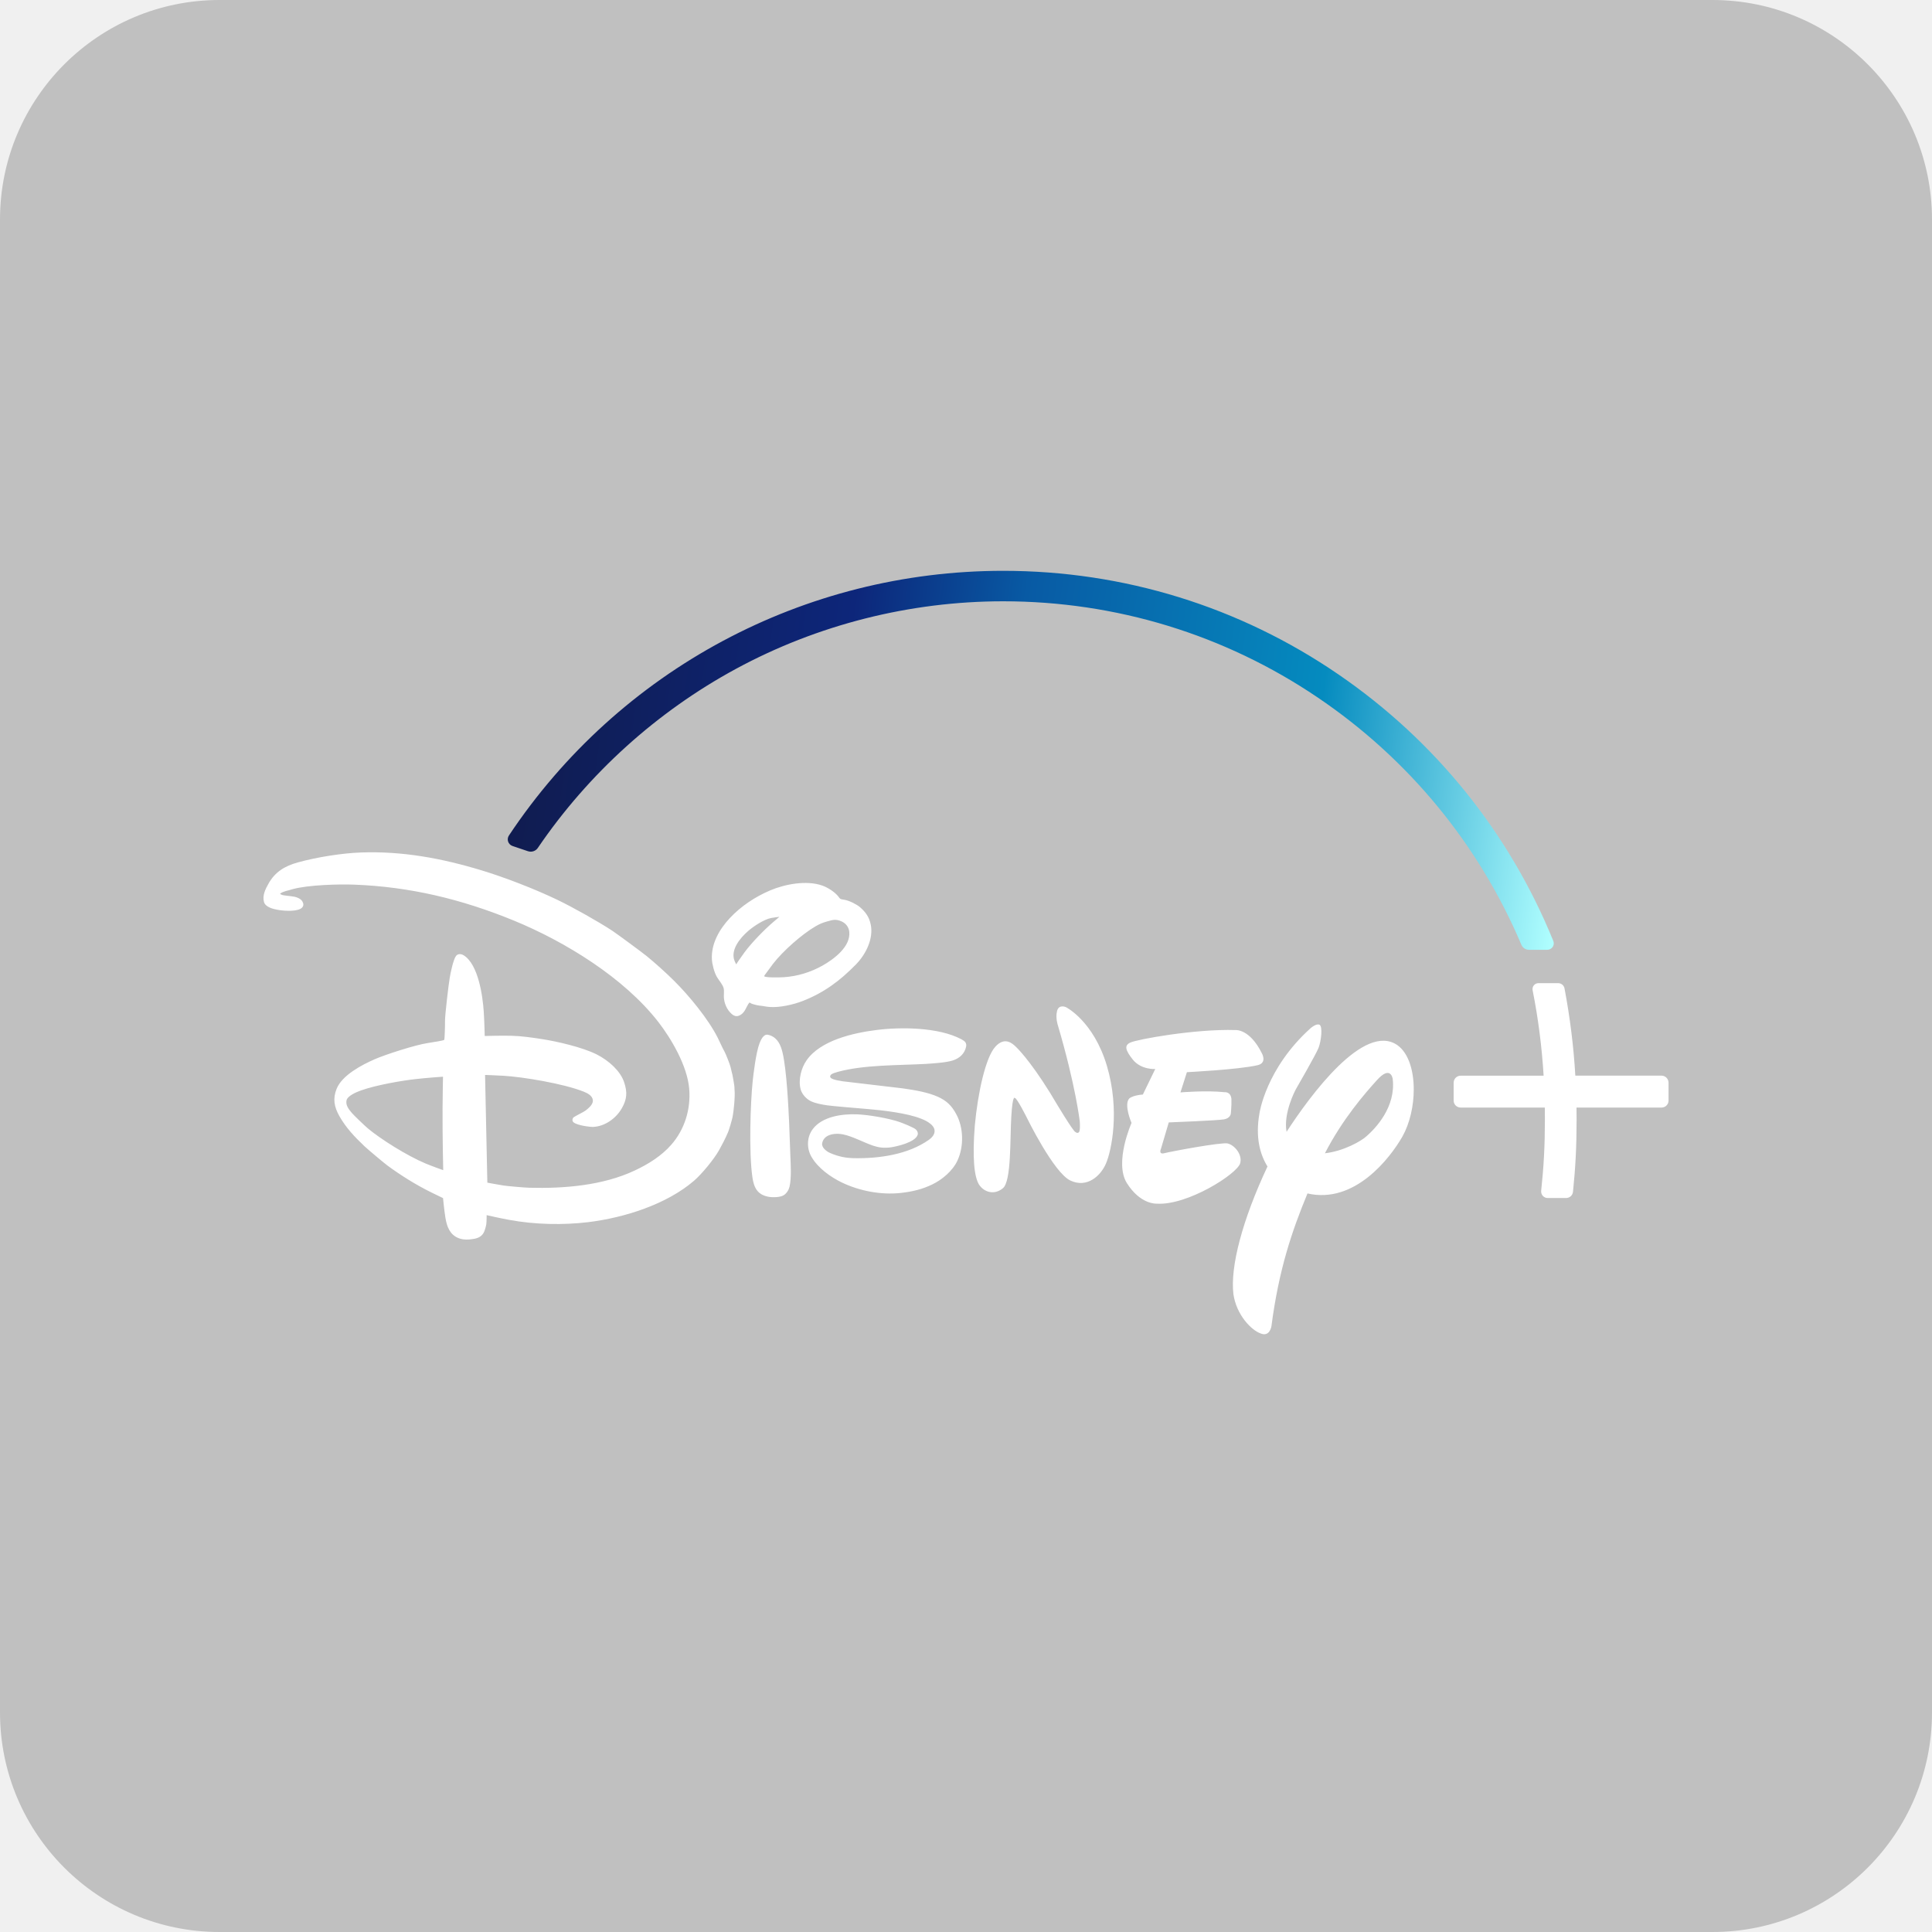
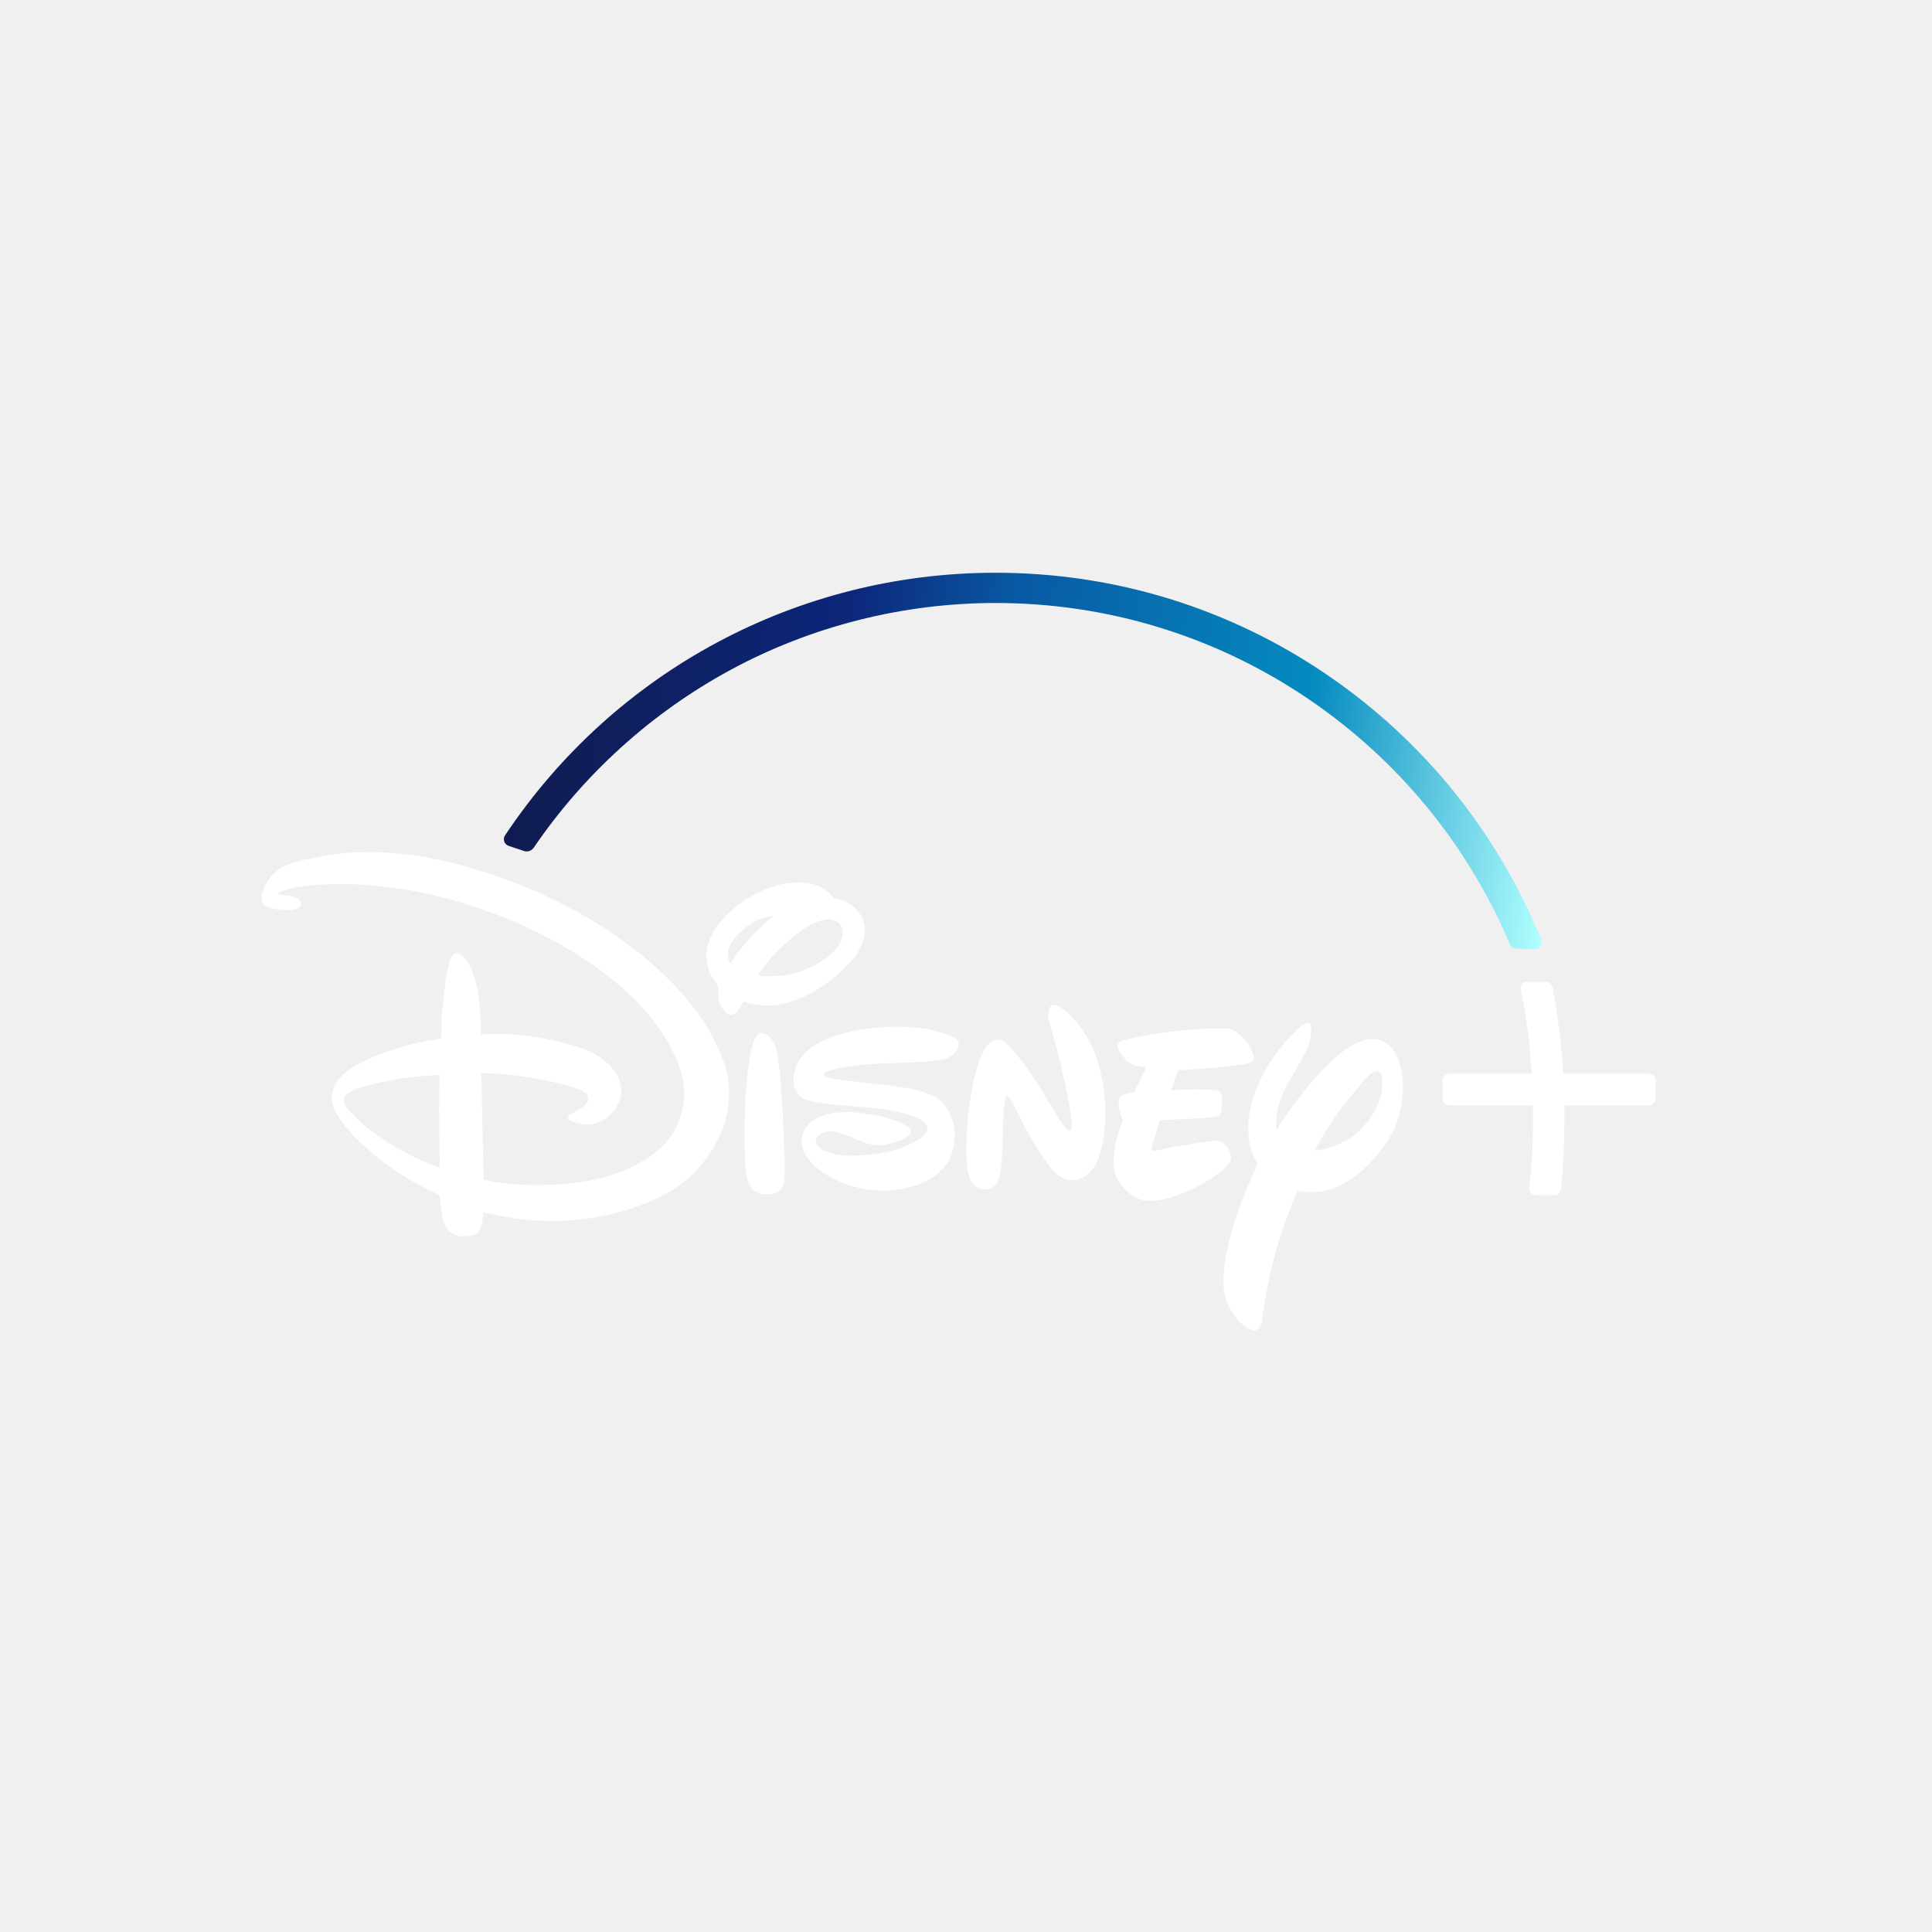
- <svg xmlns="http://www.w3.org/2000/svg" width="44" height="44" viewBox="0 0 44 44" fill="none">
-   <rect width="44" height="44" rx="5" fill="black" fill-opacity="0.2" />
-   <path d="M20.527 24.783C20.545 24.785 20.549 24.786 20.566 24.788C20.854 24.828 21.138 24.88 21.354 24.976C21.555 25.065 21.673 25.177 21.78 25.378C21.944 25.681 21.955 26.106 21.807 26.428C21.697 26.667 21.454 26.868 21.233 26.974C21.003 27.086 20.777 27.139 20.518 27.168C20.064 27.218 19.573 27.124 19.165 26.927C18.923 26.809 18.628 26.605 18.479 26.343C18.37 26.152 18.373 25.902 18.506 25.72C18.719 25.429 19.173 25.365 19.516 25.378C19.777 25.388 20.247 25.468 20.495 25.556C20.564 25.581 20.817 25.68 20.861 25.725C20.892 25.757 20.913 25.803 20.899 25.845C20.842 26.018 20.421 26.109 20.299 26.128C19.974 26.178 19.805 26.055 19.435 25.908C19.343 25.872 19.221 25.832 19.128 25.824C18.959 25.808 18.757 25.855 18.724 26.038C18.709 26.133 18.819 26.221 18.904 26.258C19.102 26.343 19.264 26.374 19.459 26.377C20.036 26.386 20.684 26.291 21.157 25.957C21.221 25.911 21.285 25.843 21.285 25.758C21.287 25.586 20.986 25.481 20.986 25.481C20.668 25.349 20.081 25.284 19.778 25.259C19.461 25.232 18.961 25.191 18.841 25.173C18.717 25.155 18.583 25.131 18.476 25.083C18.369 25.034 18.264 24.925 18.233 24.805C18.177 24.589 18.248 24.323 18.368 24.15C18.683 23.696 19.422 23.524 19.974 23.456C20.508 23.389 21.372 23.39 21.896 23.669C21.977 23.712 22.019 23.753 22.002 23.839C21.968 24.002 21.845 24.106 21.697 24.152C21.542 24.202 21.221 24.221 21.079 24.23C20.447 24.265 19.683 24.247 19.08 24.411C19.033 24.425 18.951 24.447 18.925 24.476C18.831 24.578 19.1 24.608 19.158 24.619C19.175 24.624 19.178 24.624 19.196 24.626L20.527 24.783ZM16.765 21.963C16.765 21.963 16.867 21.808 16.954 21.691C17.111 21.478 17.395 21.183 17.609 21C17.674 20.944 17.751 20.88 17.751 20.88C17.751 20.88 17.631 20.893 17.562 20.907C17.4 20.938 17.162 21.096 17.043 21.199C16.847 21.367 16.631 21.64 16.729 21.882C16.74 21.909 16.752 21.936 16.765 21.963ZM17.855 22.255C18.165 22.233 18.456 22.144 18.726 21.994C18.991 21.846 19.381 21.556 19.341 21.216C19.328 21.106 19.256 21.023 19.165 20.984C19.047 20.933 18.985 20.941 18.834 20.986C18.725 21.018 18.675 21.038 18.572 21.097C18.268 21.274 17.836 21.652 17.602 21.954C17.548 22.025 17.494 22.105 17.451 22.159C17.424 22.193 17.403 22.224 17.405 22.232C17.415 22.266 17.734 22.263 17.855 22.255ZM17.066 22.834C17.034 22.868 17 22.95 16.965 23.009C16.947 23.04 16.912 23.081 16.889 23.097C16.808 23.157 16.74 23.159 16.662 23.091C16.553 22.994 16.49 22.845 16.485 22.7C16.483 22.636 16.494 22.566 16.482 22.512C16.462 22.422 16.372 22.329 16.323 22.243C16.266 22.141 16.219 21.964 16.213 21.849C16.194 21.492 16.382 21.164 16.626 20.904C16.872 20.642 17.195 20.424 17.545 20.276C17.876 20.137 18.361 20.042 18.724 20.167C18.843 20.208 19.007 20.309 19.09 20.414C19.108 20.436 19.122 20.46 19.14 20.471C19.156 20.482 19.199 20.486 19.232 20.492C19.348 20.512 19.515 20.6 19.583 20.658C19.72 20.776 19.795 20.889 19.83 21.053C19.9 21.383 19.71 21.745 19.493 21.965C19.123 22.344 18.757 22.611 18.283 22.796C18.075 22.878 17.751 22.954 17.515 22.932C17.441 22.926 17.366 22.907 17.295 22.902C17.258 22.899 17.125 22.865 17.111 22.855C17.093 22.841 17.07 22.83 17.066 22.834ZM17.489 23.566C17.504 23.568 17.526 23.575 17.545 23.582C17.711 23.645 17.78 23.799 17.821 23.968C17.916 24.36 17.956 25.228 17.972 25.567C17.983 25.822 17.99 26.073 18 26.325C18.009 26.538 18.026 26.822 17.982 27.022C17.966 27.094 17.918 27.177 17.849 27.22C17.77 27.271 17.59 27.274 17.492 27.254C17.248 27.204 17.169 27.047 17.135 26.807C17.052 26.233 17.092 25.106 17.141 24.631C17.157 24.474 17.216 23.971 17.298 23.76C17.326 23.689 17.386 23.545 17.489 23.566ZM10.089 24.521C10.089 24.521 9.727 24.546 9.478 24.574C9.161 24.608 8.565 24.711 8.221 24.834C8.118 24.871 7.909 24.958 7.891 25.064C7.871 25.174 7.94 25.26 8.015 25.349C8.059 25.401 8.308 25.64 8.377 25.698C8.669 25.942 9.261 26.317 9.697 26.5C9.847 26.562 10.094 26.65 10.094 26.65C10.094 26.65 10.076 25.945 10.079 25.25C10.081 24.884 10.089 24.521 10.089 24.521ZM16.728 24.802C16.748 24.991 16.7 25.349 16.691 25.396C16.676 25.505 16.594 25.757 16.58 25.787C16.514 25.94 16.448 26.065 16.379 26.19C16.26 26.404 15.978 26.742 15.81 26.887C15.187 27.426 14.223 27.733 13.395 27.834C12.833 27.901 12.188 27.892 11.593 27.781C11.388 27.744 11.083 27.674 11.083 27.674C11.083 27.674 11.084 27.796 11.075 27.881C11.07 27.921 11.04 28.023 11.024 28.057C10.981 28.146 10.91 28.192 10.806 28.212C10.682 28.235 10.549 28.243 10.434 28.194C10.245 28.114 10.177 27.937 10.144 27.733C10.117 27.57 10.09 27.286 10.09 27.286C10.09 27.286 9.948 27.219 9.83 27.16C9.468 26.982 9.124 26.765 8.822 26.543C8.739 26.481 8.381 26.18 8.302 26.106C8.08 25.895 7.88 25.686 7.728 25.417C7.61 25.207 7.576 25.021 7.666 24.798C7.79 24.488 8.235 24.254 8.539 24.121C8.762 24.023 9.457 23.796 9.745 23.754C9.882 23.734 10.093 23.697 10.106 23.688C10.111 23.684 10.115 23.68 10.119 23.676C10.126 23.667 10.137 23.36 10.135 23.247C10.132 23.137 10.216 22.412 10.244 22.258C10.258 22.175 10.321 21.856 10.385 21.772C10.427 21.716 10.501 21.72 10.561 21.757C10.892 21.963 10.993 22.677 11.017 23.04C11.032 23.261 11.039 23.594 11.039 23.594C11.039 23.594 11.419 23.583 11.653 23.589C11.88 23.595 12.13 23.631 12.365 23.668C12.667 23.716 13.255 23.845 13.592 24.015C13.869 24.156 14.129 24.393 14.213 24.644C14.291 24.874 14.28 25.034 14.161 25.241C14.027 25.476 13.773 25.65 13.517 25.664C13.44 25.669 13.152 25.631 13.064 25.562C13.029 25.535 13.031 25.485 13.056 25.452C13.065 25.44 13.2 25.369 13.279 25.327C13.317 25.307 13.352 25.282 13.383 25.254C13.449 25.196 13.508 25.132 13.502 25.057C13.493 24.959 13.39 24.899 13.292 24.861C12.831 24.678 11.912 24.526 11.468 24.5C11.294 24.49 11.047 24.481 11.047 24.481L11.099 26.934C11.099 26.934 11.303 26.973 11.465 26.999C11.557 27.013 11.949 27.048 12.053 27.05C12.845 27.071 13.73 27 14.457 26.657C14.777 26.507 15.07 26.32 15.291 26.067C15.584 25.731 15.737 25.273 15.696 24.794C15.652 24.27 15.284 23.649 14.99 23.271C14.213 22.272 12.881 21.45 11.709 20.968C10.513 20.477 9.331 20.194 8.062 20.147C7.734 20.134 7.021 20.151 6.66 20.251C6.609 20.265 6.557 20.283 6.509 20.293C6.471 20.303 6.411 20.328 6.395 20.341C6.386 20.348 6.377 20.358 6.377 20.358C6.377 20.358 6.399 20.371 6.421 20.38C6.459 20.396 6.62 20.406 6.703 20.422C6.777 20.436 6.855 20.475 6.886 20.529C6.915 20.581 6.918 20.622 6.884 20.665C6.802 20.765 6.494 20.748 6.359 20.726C6.218 20.704 6.043 20.661 6.011 20.538C5.973 20.394 6.042 20.253 6.116 20.122C6.265 19.86 6.478 19.724 6.79 19.639C7.233 19.517 7.793 19.431 8.212 19.415C9.16 19.38 10.057 19.545 10.975 19.824C11.5 19.983 12.188 20.25 12.692 20.492C13.054 20.666 13.623 20.987 13.943 21.196C14.044 21.263 14.634 21.697 14.726 21.773C14.917 21.929 15.168 22.154 15.349 22.334C15.699 22.681 16.135 23.214 16.347 23.637C16.398 23.738 16.438 23.837 16.503 23.955C16.526 23.995 16.623 24.235 16.639 24.305C16.655 24.373 16.678 24.474 16.681 24.478C16.686 24.515 16.731 24.722 16.728 24.802ZM28.642 24.259C28.198 24.361 27.031 24.418 27.031 24.418L26.884 24.879C26.884 24.879 27.467 24.829 27.891 24.874C27.891 24.874 28.029 24.858 28.045 25.03C28.05 25.19 28.031 25.363 28.031 25.363C28.031 25.363 28.022 25.467 27.875 25.493C27.715 25.52 26.618 25.562 26.618 25.562L26.44 26.163C26.44 26.163 26.374 26.302 26.522 26.262C26.66 26.226 27.809 26.01 27.959 26.041C28.119 26.081 28.297 26.295 28.245 26.49C28.184 26.731 27.037 27.463 26.338 27.412C26.338 27.412 25.971 27.436 25.661 26.94C25.372 26.468 25.77 25.574 25.77 25.574C25.77 25.574 25.587 25.157 25.72 25.015C25.72 25.015 25.799 24.944 26.028 24.927L26.31 24.346C26.31 24.346 25.989 24.368 25.799 24.132C25.621 23.908 25.606 23.806 25.742 23.744C25.888 23.672 27.222 23.429 28.14 23.459C28.14 23.459 28.459 23.428 28.735 23.982C28.735 23.982 28.869 24.205 28.642 24.259ZM25.189 26.496C25.072 26.773 24.761 27.068 24.375 26.885C23.994 26.701 23.387 25.458 23.387 25.458C23.387 25.458 23.156 24.995 23.112 25.007C23.112 25.007 23.062 24.916 23.032 25.423C23 25.927 23.038 26.91 22.837 27.064C22.646 27.22 22.416 27.158 22.296 26.977C22.187 26.798 22.142 26.374 22.201 25.629C22.271 24.882 22.445 24.088 22.666 23.84C22.887 23.595 23.065 23.773 23.134 23.838C23.134 23.838 23.43 24.106 23.918 24.894L24.005 25.039C24.005 25.039 24.448 25.784 24.494 25.782C24.494 25.782 24.531 25.816 24.563 25.792C24.61 25.778 24.591 25.54 24.591 25.54C24.591 25.54 24.499 24.729 24.094 23.356C24.094 23.356 24.033 23.184 24.074 23.024C24.115 22.862 24.278 22.938 24.278 22.938C24.278 22.938 24.905 23.253 25.209 24.274C25.512 25.296 25.309 26.217 25.189 26.496ZM31.939 25.884C31.654 26.383 30.848 27.426 29.777 27.18C29.423 28.037 29.126 28.905 28.956 30.203C28.956 30.203 28.919 30.456 28.709 30.368C28.501 30.295 28.159 29.95 28.09 29.472C28.015 28.844 28.295 27.783 28.866 26.566C28.699 26.295 28.586 25.908 28.683 25.357C28.683 25.357 28.826 24.333 29.854 23.411C29.854 23.411 29.977 23.305 30.049 23.337C30.127 23.37 30.091 23.703 30.029 23.865C29.964 24.026 29.506 24.818 29.506 24.818C29.506 24.818 29.221 25.353 29.301 25.776C29.84 24.947 31.065 23.276 31.825 23.803C32.08 23.985 32.197 24.382 32.197 24.81C32.198 25.186 32.107 25.585 31.939 25.884ZM31.718 24.572C31.718 24.572 31.675 24.243 31.353 24.606C31.076 24.912 30.577 25.486 30.174 26.265C30.596 26.218 31.003 25.989 31.127 25.872C31.327 25.695 31.793 25.213 31.718 24.572ZM37.84 24.497H35.877C35.838 23.83 35.757 23.18 35.631 22.511C35.624 22.477 35.607 22.447 35.581 22.425C35.554 22.403 35.521 22.391 35.487 22.391H35.035C35.015 22.391 34.996 22.395 34.978 22.404C34.961 22.412 34.945 22.424 34.932 22.44C34.92 22.455 34.911 22.473 34.906 22.492C34.901 22.511 34.901 22.531 34.904 22.55C35.033 23.198 35.114 23.835 35.155 24.498H33.266C33.178 24.498 33.106 24.569 33.106 24.657V25.065C33.106 25.107 33.123 25.148 33.153 25.178C33.183 25.207 33.224 25.224 33.266 25.224H35.182C35.183 25.325 35.184 25.415 35.184 25.5C35.184 26.088 35.158 26.573 35.099 27.12C35.097 27.141 35.099 27.162 35.106 27.182C35.112 27.201 35.123 27.22 35.137 27.235C35.151 27.251 35.168 27.263 35.186 27.271C35.205 27.28 35.226 27.284 35.246 27.284H35.666C35.706 27.284 35.743 27.27 35.773 27.243C35.802 27.217 35.82 27.18 35.824 27.141C35.881 26.59 35.906 26.1 35.906 25.5C35.906 25.416 35.905 25.325 35.904 25.224H37.84C37.928 25.224 38 25.153 38 25.065V24.657C37.999 24.614 37.983 24.574 37.953 24.544C37.923 24.514 37.882 24.497 37.84 24.497Z" fill="white" />
-   <path d="M11.591 19.027C11.577 19.048 11.568 19.071 11.565 19.095C11.562 19.119 11.564 19.144 11.572 19.167C11.58 19.19 11.593 19.211 11.611 19.229C11.628 19.246 11.649 19.259 11.672 19.267L12.024 19.386C12.044 19.392 12.066 19.396 12.087 19.396C12.119 19.396 12.151 19.388 12.179 19.373C12.208 19.358 12.232 19.336 12.25 19.309C13.402 17.616 14.963 16.206 16.762 15.232C18.619 14.226 20.723 13.694 22.847 13.694C25.413 13.694 27.889 14.451 30.007 15.883C32.074 17.279 33.679 19.228 34.649 21.518C34.663 21.552 34.687 21.58 34.717 21.6C34.748 21.62 34.783 21.631 34.819 21.631H35.239C35.264 21.631 35.287 21.625 35.308 21.613C35.329 21.602 35.347 21.586 35.361 21.566C35.374 21.546 35.383 21.523 35.385 21.499C35.388 21.475 35.384 21.451 35.375 21.429C34.375 18.967 32.684 16.868 30.483 15.36C28.231 13.816 25.591 13 22.847 13C18.312 13 14.104 15.253 11.591 19.027Z" fill="url(#paint0_linear_11_34)" />
+ <svg xmlns="http://www.w3.org/2000/svg" width="64" height="64" viewBox="0 0 64 64" fill="none">
+   <path d="M29.629 35.981C29.654 35.984 29.66 35.985 29.685 35.988C30.101 36.045 30.509 36.12 30.822 36.26C31.112 36.388 31.282 36.55 31.437 36.839C31.673 37.277 31.689 37.89 31.475 38.355C31.316 38.7 30.966 38.99 30.647 39.143C30.316 39.304 29.989 39.381 29.614 39.423C28.959 39.495 28.252 39.36 27.662 39.075C27.313 38.904 26.887 38.611 26.672 38.233C26.514 37.956 26.519 37.596 26.712 37.333C27.018 36.913 27.674 36.821 28.169 36.839C28.545 36.853 29.224 36.97 29.582 37.097C29.681 37.133 30.047 37.275 30.11 37.341C30.155 37.386 30.185 37.452 30.164 37.513C30.083 37.763 29.475 37.895 29.299 37.922C28.83 37.994 28.586 37.816 28.052 37.605C27.919 37.553 27.743 37.495 27.608 37.483C27.366 37.46 27.073 37.528 27.026 37.792C27.003 37.929 27.163 38.056 27.285 38.11C27.572 38.233 27.805 38.277 28.087 38.281C28.919 38.295 29.855 38.158 30.537 37.675C30.63 37.608 30.721 37.511 30.722 37.388C30.725 37.14 30.291 36.989 30.291 36.989C29.832 36.797 28.984 36.704 28.547 36.668C28.089 36.629 27.367 36.569 27.194 36.544C27.016 36.518 26.822 36.482 26.668 36.413C26.513 36.343 26.361 36.186 26.316 36.013C26.236 35.7 26.338 35.316 26.512 35.066C26.967 34.412 28.033 34.164 28.83 34.065C29.601 33.969 30.847 33.97 31.604 34.372C31.721 34.435 31.781 34.493 31.756 34.618C31.707 34.853 31.531 35.004 31.317 35.07C31.093 35.142 30.629 35.169 30.425 35.182C29.512 35.233 28.409 35.207 27.54 35.444C27.471 35.463 27.354 35.495 27.316 35.538C27.179 35.685 27.568 35.728 27.651 35.745C27.676 35.751 27.681 35.751 27.707 35.754L29.629 35.981ZM24.198 31.91C24.198 31.91 24.346 31.687 24.47 31.518C24.697 31.21 25.107 30.784 25.416 30.52C25.51 30.439 25.622 30.348 25.622 30.348C25.622 30.348 25.447 30.366 25.349 30.386C25.114 30.431 24.771 30.66 24.599 30.807C24.316 31.05 24.005 31.444 24.145 31.794C24.162 31.833 24.179 31.872 24.198 31.91ZM25.772 32.331C26.219 32.3 26.638 32.172 27.029 31.955C27.411 31.741 27.974 31.323 27.916 30.833C27.898 30.674 27.794 30.554 27.663 30.498C27.492 30.424 27.403 30.436 27.185 30.501C27.027 30.547 26.955 30.575 26.806 30.661C26.367 30.916 25.744 31.461 25.407 31.897C25.329 32 25.25 32.114 25.188 32.193C25.149 32.242 25.119 32.286 25.122 32.298C25.136 32.348 25.597 32.343 25.772 32.331ZM24.633 33.168C24.587 33.217 24.538 33.334 24.487 33.42C24.46 33.465 24.41 33.524 24.377 33.547C24.26 33.633 24.162 33.637 24.049 33.538C23.892 33.399 23.8 33.183 23.794 32.973C23.791 32.882 23.806 32.781 23.789 32.703C23.76 32.573 23.63 32.439 23.56 32.314C23.477 32.167 23.41 31.912 23.402 31.746C23.374 31.231 23.645 30.757 23.998 30.383C24.353 30.004 24.818 29.689 25.323 29.475C25.801 29.274 26.501 29.137 27.026 29.319C27.197 29.377 27.435 29.523 27.554 29.675C27.58 29.706 27.6 29.741 27.626 29.757C27.65 29.772 27.711 29.778 27.759 29.787C27.927 29.816 28.168 29.943 28.266 30.027C28.464 30.198 28.572 30.361 28.622 30.597C28.723 31.073 28.448 31.596 28.136 31.914C27.601 32.461 27.073 32.845 26.389 33.113C26.089 33.231 25.621 33.34 25.28 33.31C25.174 33.301 25.066 33.273 24.962 33.266C24.91 33.261 24.718 33.212 24.697 33.198C24.672 33.178 24.639 33.161 24.633 33.168ZM25.244 34.224C25.265 34.227 25.297 34.236 25.324 34.247C25.564 34.338 25.663 34.56 25.722 34.804C25.859 35.37 25.917 36.622 25.94 37.112C25.957 37.48 25.966 37.842 25.981 38.206C25.994 38.514 26.019 38.923 25.955 39.212C25.931 39.316 25.862 39.436 25.762 39.498C25.649 39.571 25.39 39.577 25.247 39.547C24.896 39.475 24.782 39.249 24.732 38.902C24.613 38.073 24.67 36.447 24.74 35.761C24.764 35.534 24.849 34.808 24.967 34.504C25.008 34.401 25.094 34.194 25.244 34.224ZM14.562 35.602C14.562 35.602 14.04 35.639 13.68 35.679C13.223 35.728 12.363 35.877 11.867 36.054C11.718 36.107 11.415 36.234 11.389 36.387C11.361 36.545 11.46 36.669 11.569 36.798C11.633 36.872 11.991 37.217 12.091 37.301C12.513 37.653 13.367 38.195 13.996 38.459C14.212 38.548 14.57 38.676 14.57 38.676C14.57 38.676 14.543 37.658 14.548 36.655C14.551 36.126 14.562 35.602 14.562 35.602ZM24.144 36.007C24.174 36.281 24.104 36.798 24.091 36.866C24.069 37.023 23.951 37.386 23.931 37.43C23.835 37.651 23.741 37.831 23.641 38.011C23.47 38.32 23.062 38.809 22.82 39.018C21.921 39.795 20.528 40.238 19.334 40.384C18.523 40.482 17.592 40.467 16.733 40.308C16.437 40.255 15.997 40.153 15.997 40.153C15.997 40.153 15.999 40.329 15.985 40.453C15.978 40.509 15.935 40.658 15.912 40.706C15.849 40.835 15.746 40.901 15.597 40.93C15.417 40.964 15.227 40.975 15.06 40.904C14.787 40.789 14.689 40.533 14.642 40.239C14.603 40.003 14.563 39.594 14.563 39.594C14.563 39.594 14.359 39.497 14.188 39.412C13.665 39.154 13.169 38.842 12.734 38.521C12.614 38.431 12.096 37.998 11.982 37.89C11.662 37.586 11.374 37.284 11.155 36.896C10.985 36.593 10.935 36.324 11.065 36.002C11.244 35.555 11.886 35.218 12.325 35.026C12.647 34.883 13.65 34.556 14.066 34.495C14.263 34.467 14.568 34.412 14.587 34.4C14.595 34.394 14.6 34.389 14.605 34.383C14.615 34.37 14.631 33.926 14.628 33.764C14.624 33.605 14.746 32.558 14.785 32.337C14.806 32.217 14.896 31.756 14.989 31.635C15.049 31.553 15.156 31.56 15.244 31.613C15.722 31.911 15.867 32.941 15.902 33.465C15.923 33.784 15.934 34.264 15.934 34.264C15.934 34.264 16.482 34.248 16.819 34.258C17.146 34.265 17.508 34.317 17.848 34.371C18.283 34.441 19.131 34.626 19.618 34.873C20.018 35.076 20.393 35.418 20.515 35.78C20.628 36.112 20.611 36.342 20.439 36.642C20.246 36.98 19.88 37.232 19.509 37.253C19.399 37.259 18.983 37.204 18.856 37.105C18.806 37.066 18.808 36.994 18.844 36.946C18.858 36.929 19.052 36.826 19.167 36.766C19.221 36.737 19.271 36.701 19.317 36.66C19.412 36.576 19.497 36.484 19.488 36.376C19.475 36.235 19.326 36.149 19.185 36.093C18.52 35.829 17.194 35.61 16.552 35.572C16.302 35.557 15.945 35.545 15.945 35.545L16.02 39.085C16.02 39.085 16.315 39.141 16.548 39.179C16.681 39.199 17.247 39.25 17.397 39.253C18.541 39.284 19.817 39.181 20.867 38.686C21.328 38.469 21.751 38.199 22.071 37.833C22.493 37.349 22.714 36.688 22.656 35.996C22.591 35.241 22.06 34.344 21.636 33.799C20.514 32.356 18.592 31.17 16.901 30.475C15.175 29.765 13.468 29.357 11.636 29.289C11.164 29.271 10.134 29.295 9.613 29.439C9.539 29.46 9.464 29.485 9.395 29.5C9.34 29.514 9.254 29.55 9.231 29.569C9.217 29.58 9.205 29.594 9.205 29.594C9.205 29.594 9.237 29.612 9.267 29.625C9.322 29.649 9.555 29.663 9.675 29.685C9.782 29.706 9.894 29.762 9.938 29.841C9.98 29.916 9.986 29.975 9.935 30.037C9.817 30.181 9.373 30.157 9.178 30.125C8.975 30.093 8.722 30.031 8.675 29.854C8.621 29.646 8.72 29.442 8.827 29.253C9.042 28.875 9.35 28.678 9.8 28.555C10.441 28.379 11.249 28.256 11.853 28.233C13.221 28.181 14.515 28.421 15.841 28.823C16.599 29.052 17.592 29.437 18.319 29.787C18.841 30.039 19.663 30.501 20.125 30.804C20.27 30.9 21.123 31.526 21.255 31.636C21.531 31.862 21.892 32.186 22.154 32.446C22.66 32.947 23.289 33.716 23.595 34.326C23.669 34.472 23.726 34.616 23.82 34.785C23.853 34.843 23.993 35.19 24.016 35.29C24.039 35.389 24.073 35.535 24.078 35.541C24.084 35.594 24.149 35.892 24.144 36.007ZM41.34 35.224C40.7 35.372 39.015 35.454 39.015 35.454L38.803 36.12C38.803 36.12 39.645 36.048 40.257 36.112C40.257 36.112 40.456 36.089 40.479 36.337C40.487 36.569 40.459 36.817 40.459 36.817C40.459 36.817 40.447 36.967 40.233 37.006C40.003 37.044 38.419 37.105 38.419 37.105L38.163 37.973C38.163 37.973 38.067 38.173 38.281 38.116C38.479 38.063 40.139 37.751 40.355 37.796C40.586 37.854 40.843 38.163 40.769 38.444C40.68 38.793 39.024 39.849 38.016 39.775C38.016 39.775 37.486 39.809 37.038 39.094C36.621 38.413 37.196 37.122 37.196 37.122C37.196 37.122 36.932 36.52 37.123 36.315C37.123 36.315 37.237 36.212 37.568 36.189L37.974 35.349C37.974 35.349 37.512 35.381 37.237 35.041C36.981 34.718 36.959 34.57 37.156 34.481C37.366 34.377 39.291 34.026 40.616 34.07C40.616 34.07 41.076 34.025 41.476 34.824C41.476 34.824 41.669 35.147 41.34 35.224ZM36.357 38.453C36.188 38.853 35.739 39.279 35.182 39.014C34.632 38.748 33.756 36.955 33.756 36.955C33.756 36.955 33.423 36.287 33.359 36.304C33.359 36.304 33.287 36.173 33.243 36.904C33.197 37.632 33.252 39.05 32.962 39.274C32.687 39.498 32.354 39.408 32.181 39.147C32.024 38.889 31.959 38.277 32.045 37.201C32.145 36.123 32.395 34.977 32.715 34.62C33.035 34.265 33.291 34.523 33.391 34.616C33.391 34.616 33.818 35.003 34.523 36.14L34.647 36.351C34.647 36.351 35.288 37.425 35.354 37.422C35.354 37.422 35.407 37.472 35.453 37.436C35.521 37.417 35.493 37.073 35.493 37.073C35.493 37.073 35.361 35.902 34.776 33.92C34.776 33.92 34.688 33.673 34.748 33.442C34.807 33.208 35.042 33.318 35.042 33.318C35.042 33.318 35.947 33.773 36.386 35.247C36.823 36.721 36.53 38.051 36.357 38.453ZM46.1 37.571C45.688 38.289 44.525 39.795 42.979 39.44C42.468 40.678 42.039 41.93 41.794 43.804C41.794 43.804 41.74 44.168 41.437 44.042C41.138 43.937 40.643 43.438 40.544 42.748C40.436 41.842 40.839 40.31 41.664 38.553C41.423 38.163 41.26 37.604 41.4 36.809C41.4 36.809 41.607 35.331 43.09 34C43.09 34 43.268 33.847 43.371 33.894C43.485 33.942 43.432 34.422 43.342 34.656C43.248 34.888 42.588 36.032 42.588 36.032C42.588 36.032 42.176 36.804 42.292 37.413C43.07 36.217 44.839 33.805 45.935 34.566C46.303 34.829 46.473 35.402 46.473 36.02C46.473 36.562 46.342 37.139 46.1 37.571ZM45.78 35.676C45.78 35.676 45.719 35.201 45.254 35.725C44.855 36.167 44.133 36.995 43.553 38.12C44.162 38.052 44.749 37.721 44.927 37.553C45.216 37.297 45.889 36.601 45.78 35.676ZM54.617 35.568H51.784C51.727 34.605 51.611 33.667 51.428 32.701C51.419 32.652 51.394 32.609 51.356 32.577C51.318 32.546 51.27 32.528 51.221 32.528H50.568C50.54 32.528 50.512 32.535 50.486 32.547C50.461 32.559 50.438 32.576 50.42 32.598C50.402 32.62 50.389 32.646 50.382 32.673C50.375 32.701 50.374 32.73 50.38 32.758C50.565 33.693 50.683 34.613 50.741 35.569H48.015C47.888 35.569 47.785 35.672 47.785 35.798V36.387C47.785 36.449 47.809 36.507 47.852 36.55C47.895 36.593 47.954 36.618 48.015 36.618H50.78C50.782 36.763 50.783 36.893 50.783 37.016C50.783 37.865 50.746 38.564 50.661 39.353C50.658 39.383 50.661 39.414 50.67 39.443C50.68 39.471 50.695 39.498 50.715 39.52C50.735 39.542 50.76 39.56 50.787 39.572C50.814 39.584 50.843 39.591 50.873 39.591H51.479C51.536 39.591 51.591 39.57 51.633 39.532C51.675 39.493 51.702 39.441 51.707 39.384C51.79 38.589 51.825 37.881 51.825 37.016C51.825 36.894 51.824 36.763 51.822 36.618H54.617C54.744 36.618 54.847 36.514 54.847 36.387V35.798C54.847 35.737 54.823 35.679 54.78 35.636C54.737 35.592 54.678 35.568 54.617 35.568Z" fill="white" />
+   <path d="M16.73 27.673C16.71 27.702 16.697 27.736 16.693 27.771C16.688 27.806 16.692 27.841 16.703 27.875C16.714 27.908 16.733 27.939 16.758 27.964C16.783 27.989 16.814 28.008 16.847 28.019L17.355 28.19C17.384 28.2 17.415 28.205 17.446 28.205C17.492 28.205 17.538 28.194 17.579 28.172C17.62 28.15 17.655 28.119 17.681 28.08C19.345 25.636 21.596 23.601 24.193 22.195C26.874 20.743 29.911 19.975 32.977 19.975C36.681 19.975 40.254 21.068 43.312 23.134C46.295 25.15 48.611 27.963 50.011 31.268C50.032 31.316 50.066 31.358 50.109 31.387C50.153 31.415 50.204 31.431 50.257 31.431H50.863C50.898 31.431 50.932 31.422 50.963 31.406C50.993 31.389 51.019 31.366 51.039 31.337C51.058 31.308 51.07 31.275 51.074 31.241C51.077 31.206 51.072 31.172 51.059 31.139C49.616 27.586 47.175 24.556 43.999 22.38C40.748 20.151 36.937 18.973 32.977 18.973C26.431 18.973 20.358 22.226 16.73 27.673Z" fill="url(#paint0_linear_124_163)" />
  <defs>
-     <linearGradient id="paint0_linear_11_34" x1="35.776" y1="18.612" x2="12.064" y2="15.406" gradientUnits="userSpaceOnUse">
+     <linearGradient id="paint0_linear_124_163" x1="51.637" y1="27.073" x2="17.413" y2="22.446" gradientUnits="userSpaceOnUse">
      <stop stop-color="#B1FFFF" />
      <stop offset="0.25" stop-color="#058BBF" />
      <stop offset="0.542" stop-color="#085AA4" />
      <stop offset="0.703" stop-color="#0D267A" />
      <stop offset="1" stop-color="#101C50" />
    </linearGradient>
  </defs>
</svg>
